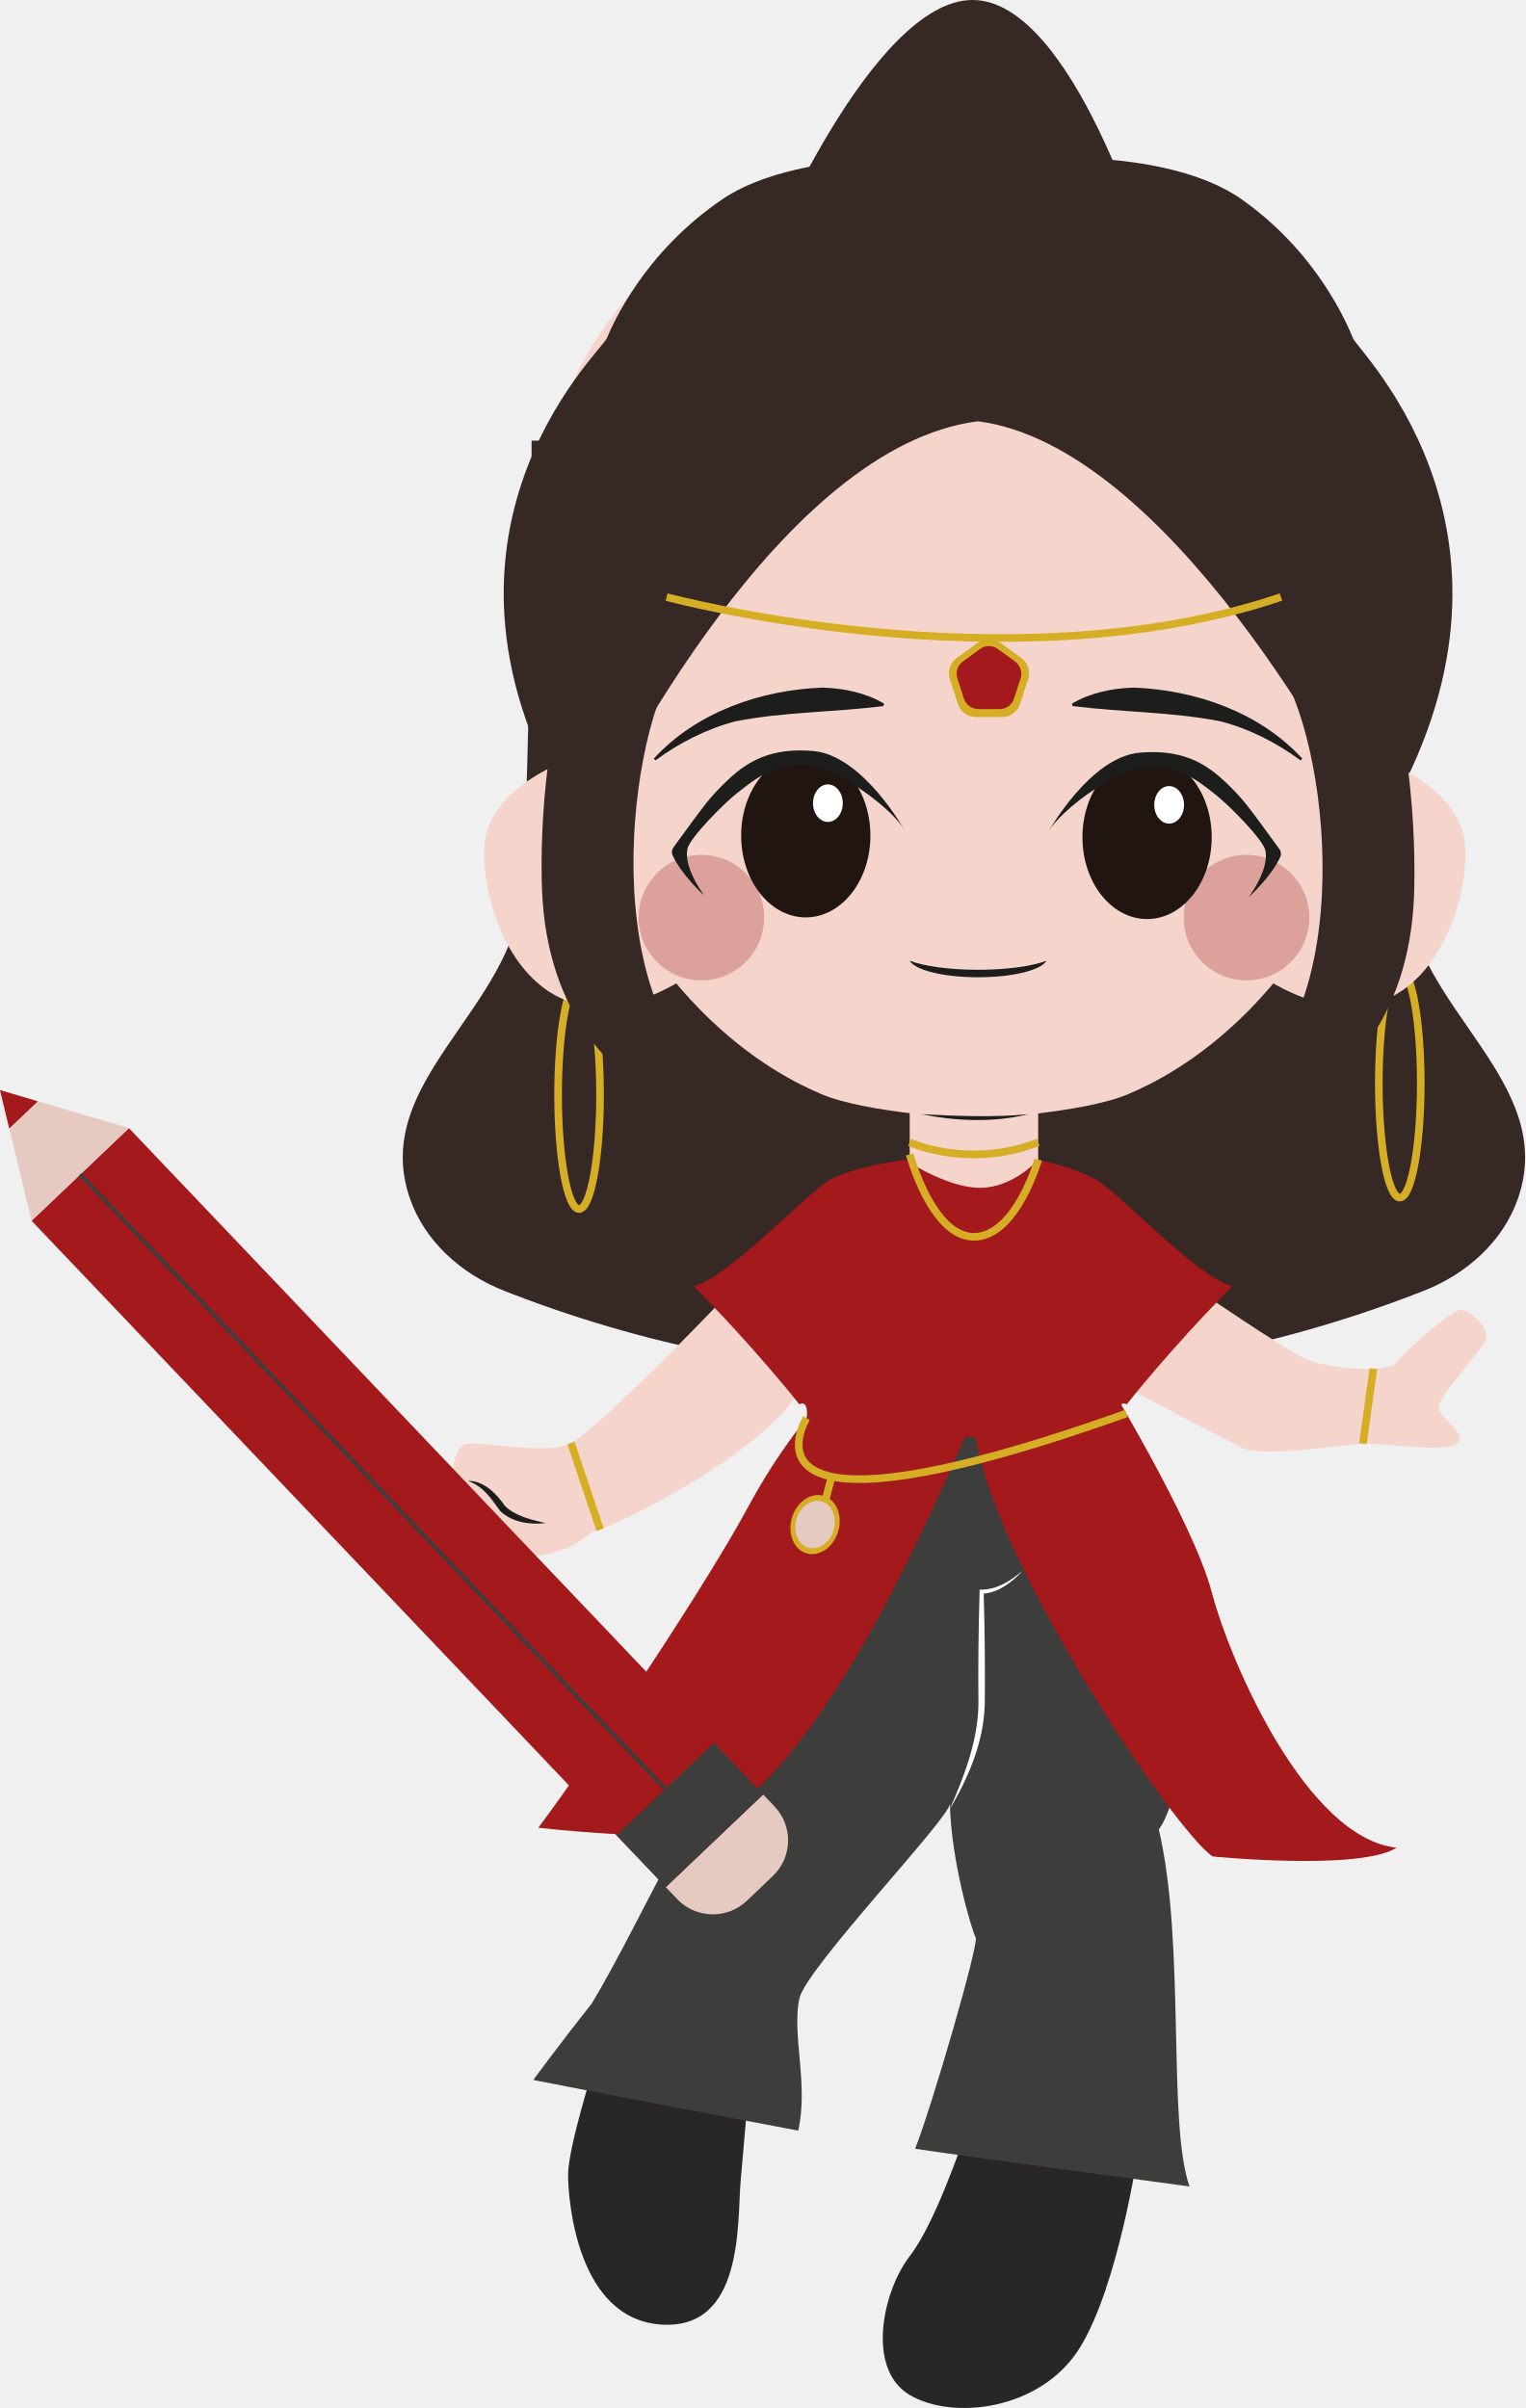
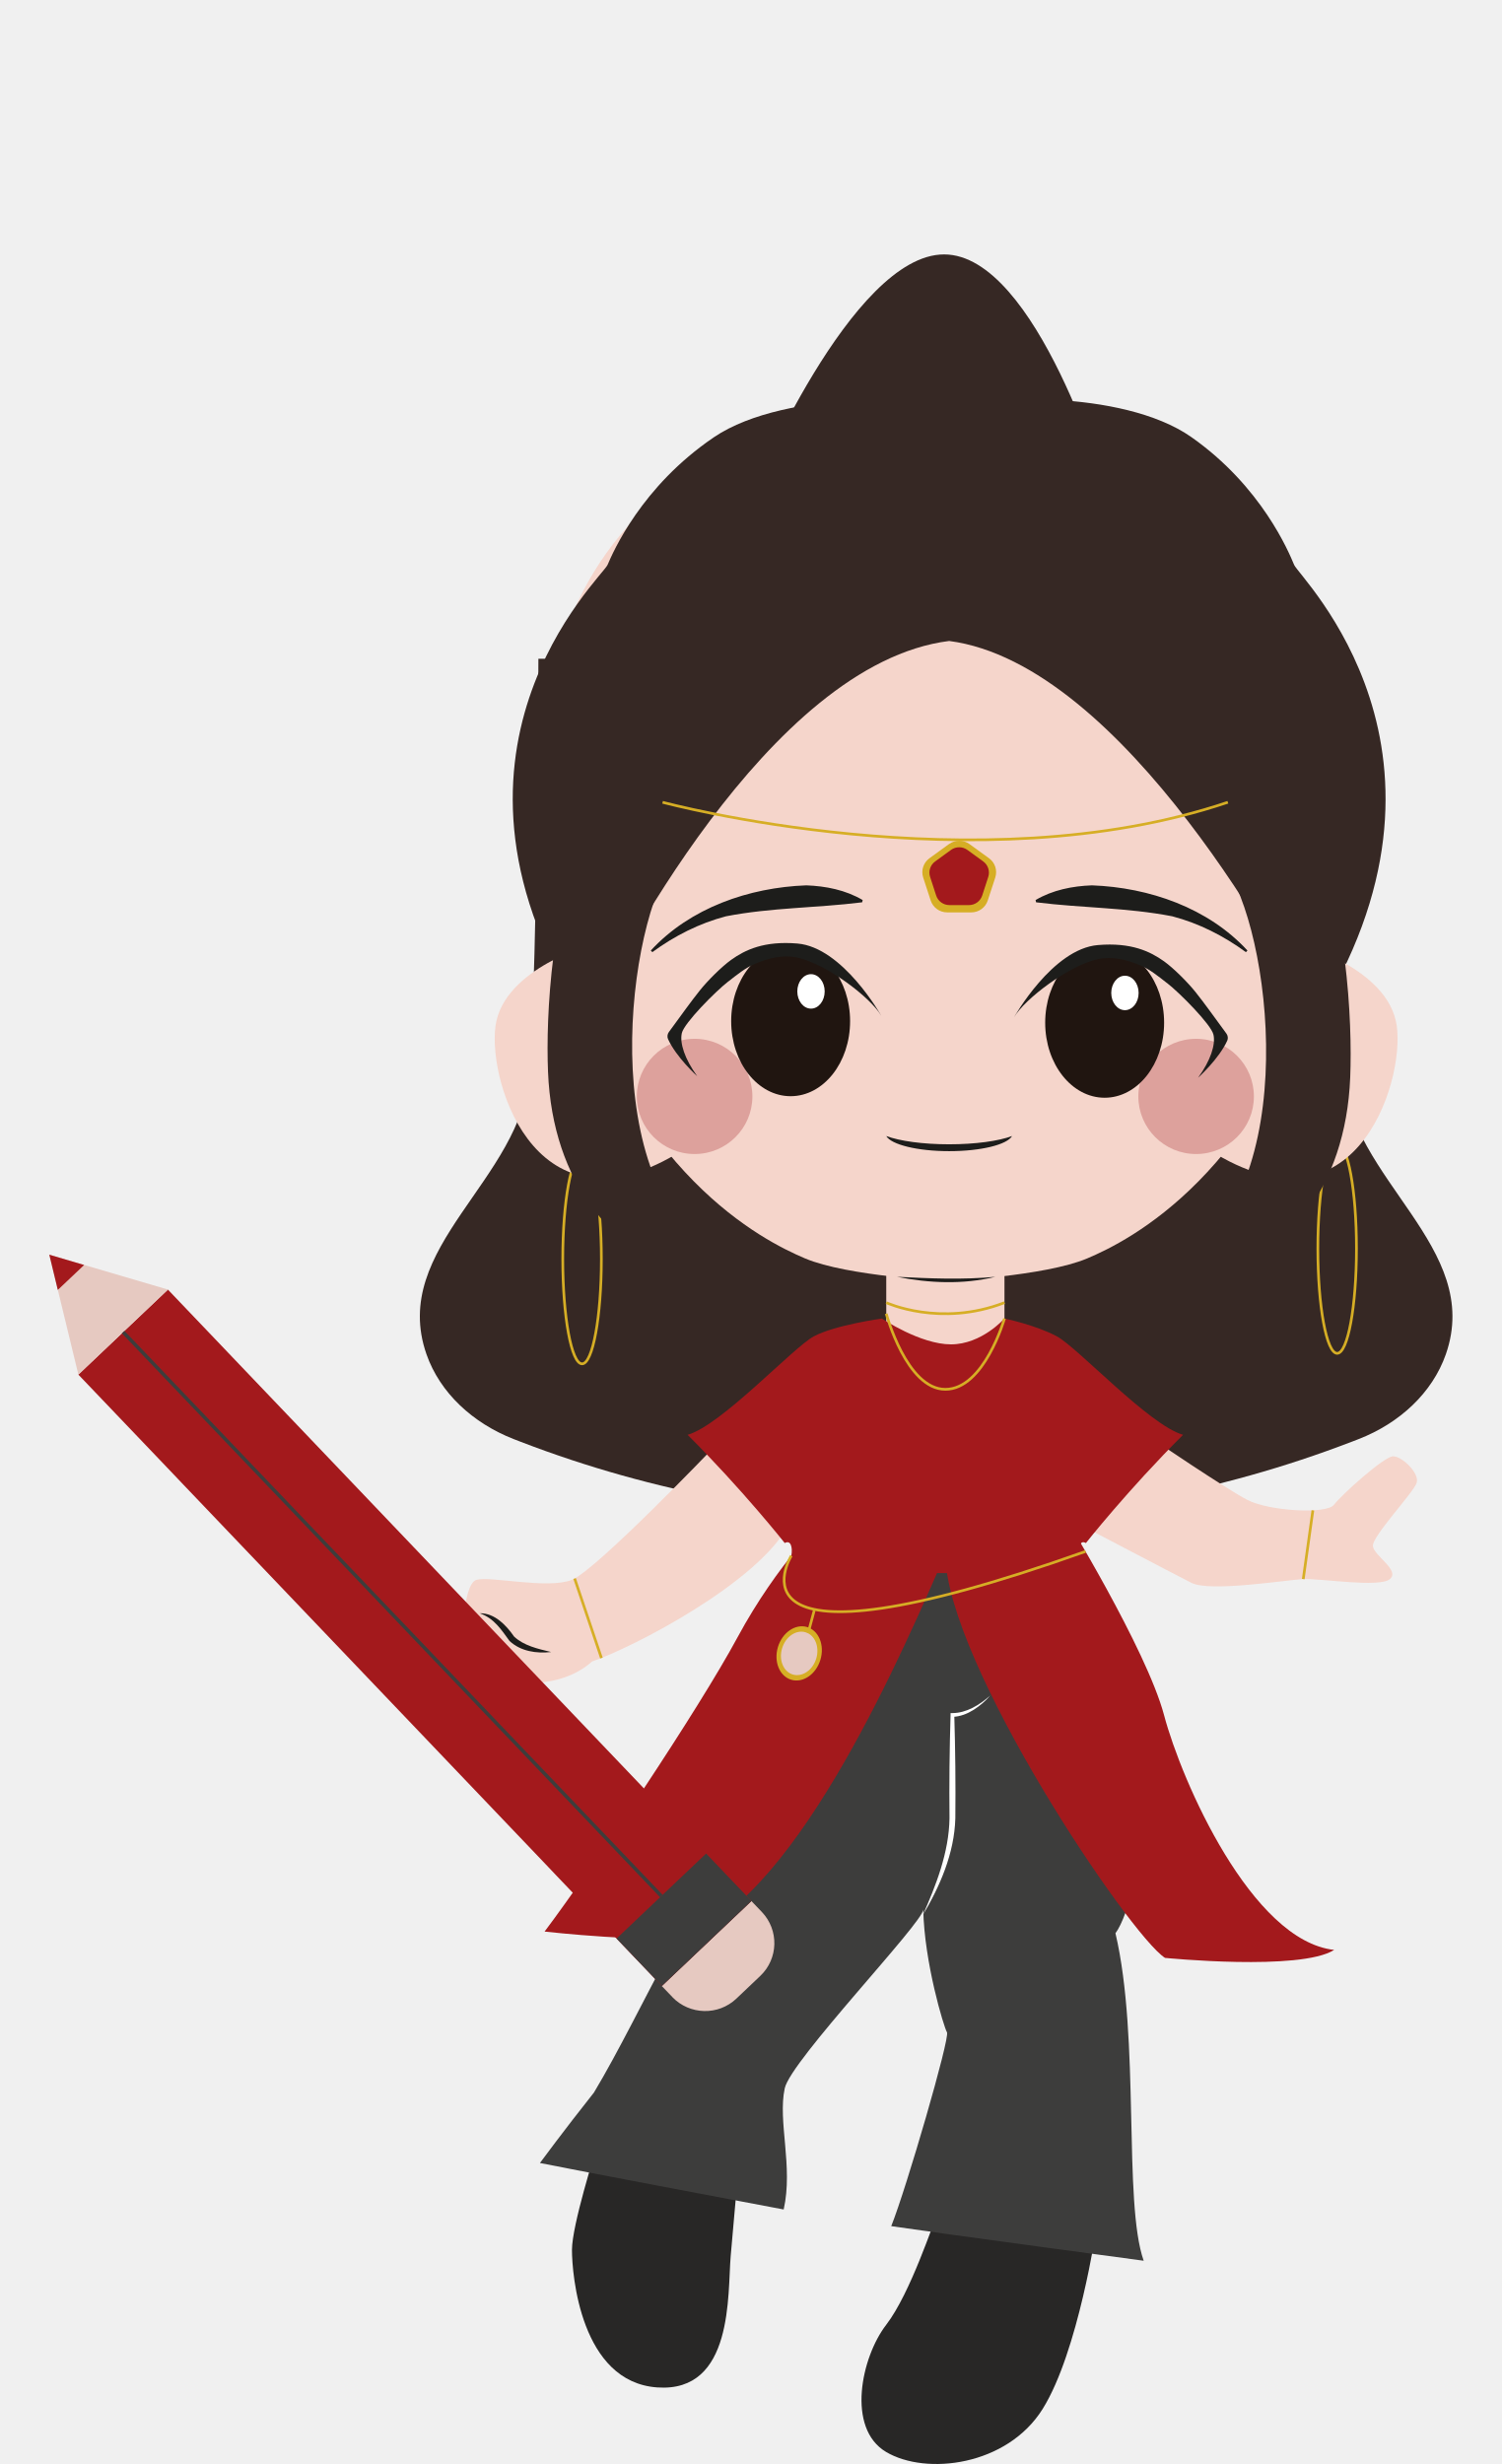
- <svg xmlns="http://www.w3.org/2000/svg" id="Calque_2" data-name="Calque 2" viewBox="0 0 199.87 315.64">
-   <defs>
-     <style>
-       .cls-1 {
-         fill: #201510;
-       }
- 
-       .cls-2 {
-         fill: #a3191c;
-       }
- 
-       .cls-3 {
-         fill: #1d1d1b;
-       }
- 
-       .cls-4 {
-         fill: #3d3d3c;
-       }
- 
-       .cls-5 {
-         fill: #fff;
-       }
- 
-       .cls-6 {
-         fill: #d6ae25;
-       }
- 
-       .cls-7 {
-         fill: #e6c9c1;
-       }
- 
-       .cls-8 {
-         fill: #362824;
-       }
- 
-       .cls-9 {
-         fill: #282726;
-       }
- 
-       .cls-10 {
-         fill: none;
-         stroke: #d6ae25;
-         stroke-miterlimit: 10;
-       }
- 
-       .cls-11 {
-         fill: #dda19c;
-       }
- 
-       .cls-12 {
-         fill: #f5d5cb;
-       }
-     </style>
-   </defs>
-   <g id="Calque_2-2" data-name="Calque 2">
-     <g id="charadesign">
-       <g>
-         <path class="cls-8" d="M185.48,169.63c.34-.13.69-.27,1.03-.4,5.83-2.27,10.5-6.61,12.42-12.11,5.34-15.33-13.68-24.88-14.68-40.33-1.19-18.35-1.26-59.03-1.26-59.03h-56.66s-56.66,0-56.66,0c0,0-.07,40.68-1.26,59.03-1,15.46-20.03,25-14.68,40.33,1.92,5.5,6.59,9.83,12.42,12.11.35.13.69.27,1.03.4,37.81,14.58,80.48,14.58,118.29,0Z" />
-         <path class="cls-8" d="M100.23,33.95S114.26,0,127.46,0s23.11,33.95,23.11,33.95h-50.34Z" />
+ <svg xmlns="http://www.w3.org/2000/svg" width="295" height="484" viewBox="0 0 295 484" fill="none">
+   <g clip-path="url(#clip0_1412_7854)">
+     <g clip-path="url(#clip1_1412_7854)">
+       <g clip-path="url(#clip2_1412_7854)">
+         <path d="M265.465 283.228C265.934 283.049 266.417 282.857 266.886 282.678C274.925 279.557 281.365 273.589 284.013 266.026C291.377 244.946 265.148 231.814 263.769 210.569C262.128 185.336 262.032 129.398 262.032 129.398H183.897H105.761C105.761 129.398 105.665 185.336 104.024 210.569C102.645 231.828 76.402 244.946 83.78 266.026C86.428 273.589 92.868 279.543 100.907 282.678C101.39 282.857 101.859 283.049 102.328 283.228C154.468 303.277 213.311 303.277 265.452 283.228H265.465Z" fill="#362824" />
+         <path d="M147.904 96.658C147.904 96.658 167.252 49.975 185.455 49.975C203.658 49.975 217.324 96.658 217.324 96.658H147.904Z" fill="#362824" />
+         <path d="M140.044 284.479C140.044 284.479 117.097 308.432 112.339 310.33C107.582 312.228 96.287 309.532 93.585 310.33C90.882 311.127 89.765 324.287 94.219 327.78C98.673 331.272 109.802 332.221 116.325 326.35C124.282 323.654 149.09 310.811 154.978 299.384C148.456 291.299 140.03 284.479 140.03 284.479H140.044Z" fill="#F5D5CB" />
+         <path d="M108.229 324.507C105.402 324.824 102.286 324.384 100.093 322.335C98.425 320.052 97.059 317.88 94.232 316.89C97.183 316.835 99.459 319.268 100.976 321.455C102.865 323.256 105.692 323.889 108.229 324.494V324.507Z" fill="#1D1D1B" />
+         <path d="M226.26 282.566C226.26 282.566 240.74 292.398 245.028 294.626C249.317 296.84 260.611 297.486 262.045 295.575C263.48 293.663 271.905 286.059 273.657 286.059C275.408 286.059 278.911 289.387 278.276 291.298C277.642 293.209 269.533 301.762 269.685 303.674C269.837 305.585 275.091 308.432 273.022 310.178C270.954 311.924 259.343 310.013 256.005 310.178C252.668 310.343 237.706 312.777 234.051 310.92C230.397 309.064 212.58 299.714 212.58 299.714L226.26 282.58V282.566Z" fill="#F5D5CB" />
+         <path d="M197.314 243.707H174.092V268.032H197.314V243.707Z" fill="#F5D5CB" />
+         <path d="M186.807 264.072C192.847 264.072 197.301 258.998 197.301 258.998C197.301 258.998 203.452 260.263 207.589 262.491C211.726 264.705 225.723 279.94 232.397 281.838C221.586 292.619 213.312 303.097 213.312 303.097C211.092 301.832 211.891 308.088 215.325 311.677C206.1 311.993 183.732 311.663 183.732 311.663C183.732 311.663 161.061 312.117 151.835 311.801C156.152 308.295 156.372 301.832 154.152 303.097C154.152 303.097 145.878 292.632 135.066 281.838C141.741 279.94 155.752 264.705 159.875 262.491C164.012 260.277 173.238 258.998 173.238 258.998C173.238 258.998 180.767 264.072 186.807 264.072Z" fill="#A3191C" />
+         <path d="M117.015 422.426C117.015 422.426 112.354 437.125 112.354 441.938C112.354 446.751 114.05 467.9 129.109 468.958C144.167 470.017 142.899 450.56 143.533 443.162C144.167 435.764 144.829 428.476 144.829 428.476L117.015 422.426Z" fill="#282726" />
+         <path d="M184.035 435.324C183.401 436.177 178.946 450.34 174.065 456.679C169.183 463.018 166.218 476.975 174.065 481.637C181.911 486.285 197.825 484.387 204.817 473.18C211.822 461.973 215.421 437.442 215.421 437.442L184.035 435.324Z" fill="#282726" />
+         <path d="M154.151 308.996C154.151 308.996 142.76 320.739 141.478 333.637C140.209 346.536 144.663 366.419 144.663 366.419C138.085 366.846 126.239 395.158 116.669 411.04C110.532 418.782 106.064 424.874 106.064 424.874C112.215 426.139 153.944 434.004 153.944 434.004C155.847 425.547 152.744 416.706 154.151 410.202C155.323 404.743 181.359 377.626 181.359 375.096C181.566 385.464 185.385 398.142 186.02 399.201C186.654 400.26 178.035 429.879 175.07 437.277C185.041 438.762 224.66 444.07 224.66 444.07C220.606 432.547 223.998 400.466 219.116 379.744C224.425 372.552 231.114 332.139 213.448 308.996H154.151Z" fill="#3D3D3C" />
+         <path d="M181.166 376.417C183.883 370.339 186.407 363.862 186.517 357.179C186.448 350.414 186.517 343.649 186.724 336.883V336.498H187.082C189.799 336.498 192.405 334.931 194.501 333.061C193.577 334.147 192.474 335.082 191.247 335.866C190.02 336.636 188.599 337.2 187.082 337.241L187.455 336.87C187.661 343.635 187.73 350.414 187.661 357.179C187.468 364.082 184.628 370.573 181.139 376.403L181.166 376.417Z" fill="white" />
+         <path d="M186.02 251.641C186.02 251.641 205.271 250.692 213.545 247.199C221.82 243.707 247.911 230.698 260.942 185.651C273.988 140.604 262.845 80.334 185.855 80.334C108.864 80.334 97.736 140.604 110.767 185.651C123.799 230.698 149.904 243.707 158.164 247.199C166.424 250.692 185.689 251.641 185.689 251.641" fill="#F5D5CB" />
+         <path d="M262.665 265.832C264.76 265.832 266.458 256.61 266.458 245.233C266.458 233.857 264.76 224.635 262.665 224.635C260.571 224.635 258.873 233.857 258.873 245.233C258.873 256.61 260.571 265.832 262.665 265.832Z" stroke="#D6AE25" stroke-width="0.528" stroke-miterlimit="10" />
+         <path d="M114.339 267.895C116.434 267.895 118.131 258.672 118.131 247.296C118.131 235.92 116.434 226.697 114.339 226.697C112.245 226.697 110.547 235.92 110.547 247.296C110.547 258.672 112.245 267.895 114.339 267.895Z" stroke="#D6AE25" stroke-width="0.528" stroke-miterlimit="10" />
+         <path d="M188.572 80.335C185.58 77.86 154.538 76.196 140.251 85.877C125.965 95.557 120.407 108.483 119.346 110.958C118.284 113.433 80.706 148.085 115.374 200.874C120.407 190.699 150.801 130.374 186.448 125.905C220.814 130.374 253.207 190.699 258.047 200.874C291.474 148.072 255.234 113.433 254.213 110.958C253.193 108.483 247.829 95.557 234.052 85.877C220.276 76.196 191.441 77.86 188.558 80.335H188.572Z" fill="#362824" />
+         <path d="M116.739 185.336C116.739 185.336 98.922 190.094 97.336 201.521C95.75 212.947 105.927 244.987 135.507 224.993C127.55 205.646 116.739 185.336 116.739 185.336Z" fill="#F5D5CB" />
+         <path d="M254.972 185.336C254.972 185.336 272.788 190.094 274.374 201.521C275.96 212.947 265.783 244.987 236.203 224.993C244.16 205.646 254.972 185.336 254.972 185.336Z" fill="#F5D5CB" />
+         <path d="M208.705 121.615C208.705 121.615 236.713 155.566 244.422 178.2C252.144 200.82 252.737 250.749 217.614 252.357C233.417 253.444 240.409 246.596 244.422 242.649C244.753 245.014 241.746 248.768 238.768 250.707C252.144 247.118 264.349 233.725 265.231 211.614C266.114 189.503 261.039 122.413 208.691 121.615H208.705Z" fill="#362824" />
+         <path d="M164.176 122.688C164.176 122.688 136.168 154.479 128.46 177.099C120.737 199.719 120.144 249.648 155.268 251.257C139.464 252.343 132.473 245.495 128.46 241.549C128.129 243.914 131.135 247.668 134.114 249.607C120.737 246.018 108.533 232.625 107.65 210.514C106.754 188.402 111.843 123.471 164.19 122.688H164.176Z" fill="#362824" />
+         <path d="M136.445 226.685C142.713 226.685 147.794 221.618 147.794 215.368C147.794 209.118 142.713 204.051 136.445 204.051C130.177 204.051 125.096 209.118 125.096 215.368C125.096 221.618 130.177 226.685 136.445 226.685Z" fill="#DDA19C" />
+         <path d="M234.961 226.685C241.229 226.685 246.31 221.618 246.31 215.368C246.31 209.118 241.229 204.051 234.961 204.051C228.693 204.051 223.611 209.118 223.611 215.368C223.611 221.618 228.693 226.685 234.961 226.685Z" fill="#DDA19C" />
+         <path d="M186.448 224.773C181.249 224.773 176.712 224.127 174.092 223.15C175.057 224.828 180.201 226.121 186.448 226.121C192.695 226.121 197.838 224.842 198.804 223.15C196.184 224.127 191.647 224.773 186.448 224.773Z" fill="#1D1D1B" />
+         <path d="M155.309 215.325C161.76 215.325 166.989 208.726 166.989 200.585C166.989 192.443 161.76 185.844 155.309 185.844C148.858 185.844 143.629 192.443 143.629 200.585C143.629 208.726 148.858 215.325 155.309 215.325Z" fill="#201510" />
+         <path d="M159.308 198.123C160.793 198.123 161.997 196.608 161.997 194.74C161.997 192.872 160.793 191.357 159.308 191.357C157.823 191.357 156.619 192.872 156.619 194.74C156.619 196.608 157.823 198.123 159.308 198.123Z" fill="white" />
+         <path d="M143.078 192.788C144.747 191.481 146.401 190.134 148.263 189.336C150.869 188.222 153.821 187.48 156.634 188.099C162.302 189.336 170.948 195.84 173.113 199.525C173.113 199.525 165.57 186.077 156.634 185.335C150.097 184.785 146.36 186.586 143.63 188.539C141.754 189.886 138.982 192.65 137.452 194.575C135.659 196.817 134.004 199.168 131.384 202.729C131.108 203.101 131.025 203.664 131.218 204.091C132.846 207.693 136.955 211.392 136.955 211.392C134.501 208.01 133.494 204.902 133.935 202.936C134.376 200.969 140.541 194.74 143.078 192.774V192.788Z" fill="#1D1D1B" />
+         <path d="M216.993 215.628C223.444 215.628 228.673 209.028 228.673 200.887C228.673 192.746 223.444 186.146 216.993 186.146C210.542 186.146 205.312 192.746 205.312 200.887C205.312 209.028 210.542 215.628 216.993 215.628Z" fill="#201510" />
+         <path d="M220.978 198.426C222.463 198.426 223.667 196.911 223.667 195.043C223.667 193.175 222.463 191.66 220.978 191.66C219.493 191.66 218.289 193.175 218.289 195.043C218.289 196.911 219.493 198.426 220.978 198.426Z" fill="white" />
+         <path d="M229.224 193.09C227.556 191.784 225.901 190.436 224.039 189.639C221.433 188.525 218.482 187.783 215.669 188.401C210.001 189.639 201.355 196.143 199.189 199.828C199.189 199.828 206.733 186.38 215.669 185.637C222.205 185.087 225.942 186.889 228.673 188.841C230.548 190.189 233.32 192.953 234.851 194.878C236.644 197.119 238.298 199.471 240.918 203.032C241.194 203.403 241.277 203.967 241.084 204.393C239.457 207.996 235.347 211.695 235.347 211.695C237.802 208.312 238.809 205.205 238.367 203.238C237.926 201.272 231.762 195.043 229.224 193.077V193.09Z" fill="#1D1D1B" />
+         <path d="M169.376 177.236C160.261 178.377 151.545 178.253 142.609 179.986C137.396 181.347 132.515 183.822 128.143 187.026L127.84 186.71C135.562 178.322 147.146 174.321 158.385 173.908C162.205 174.046 166.108 174.816 169.459 176.796L169.362 177.222L169.376 177.236Z" fill="#1D1D1B" />
+         <path d="M203.507 177.236C212.622 178.377 221.337 178.253 230.273 179.986C235.486 181.347 240.368 183.822 244.739 187.026L245.043 186.71C237.32 178.322 225.736 174.321 214.497 173.908C210.677 174.046 206.775 174.816 203.424 176.796L203.52 177.222L203.507 177.236Z" fill="#1D1D1B" />
+         <path d="M176.201 250.803C182.655 251.133 189.081 251.408 195.521 250.803C189.219 252.343 182.531 252.068 176.201 250.803Z" fill="#1D1D1B" />
+         <path d="M208.705 297.09C208.705 297.09 225.225 323.945 228.673 336.94C232.12 349.934 245.883 381.258 262.086 383.018C255.398 387.226 228.852 384.586 228.852 384.586C221.943 380.199 186.034 326.915 185.675 305.34C177.925 322.941 157.309 371.674 135.258 380.117C128.804 381.877 106.975 379.416 106.975 379.416C116.476 366.779 137.285 335.702 144.829 321.704C152.896 306.743 161.997 298.259 161.997 298.259L208.705 297.076V297.09Z" fill="#A3191C" />
+         <path d="M132.059 392.258L130.004 390.113L147.6 373.42L149.655 375.565C153.047 379.126 152.909 384.737 149.352 388.119L144.649 392.588C141.091 395.957 135.465 395.82 132.059 392.272V392.258Z" fill="#E6C9C1" />
+         <path d="M147.601 373.406L130.005 390.099L121.11 380.79L109.306 368.428L106.616 365.595L36.038 291.644L32.977 288.426L15.395 270.014L23.944 261.901L24.441 261.42L32.991 253.32L56.351 277.797L58.309 279.845L103.624 327.341L106.106 329.939L138.706 364.096L147.601 373.406Z" fill="#A3191C" />
+         <path d="M9.686 246.459L15.395 270.014L32.991 253.307L9.686 246.459Z" fill="#E6C9C1" />
+         <path d="M9.686 246.459L11.354 253.376L16.526 248.48L9.686 246.459Z" fill="#A3191C" />
+         <path d="M138.709 364.09L121.117 380.783L130.006 390.097L147.598 373.404L138.709 364.09Z" fill="#3D3D3C" />
+         <path d="M24.439 261.421L23.939 261.895L129.661 372.673L130.161 372.199L24.439 261.421Z" fill="#3D3D3C" />
+         <path d="M130.156 157.588C130.156 157.588 191.881 174.213 241.195 157.588" stroke="#D6AE25" stroke-width="0.528" stroke-miterlimit="10" />
+         <path d="M186.42 165.796L182.572 168.588C181.386 169.454 180.89 170.98 181.345 172.369L182.82 176.879C183.275 178.282 184.585 179.217 186.047 179.217H190.805C192.28 179.217 193.577 178.268 194.032 176.879L195.507 172.369C195.962 170.966 195.466 169.44 194.28 168.588L190.432 165.796C189.247 164.93 187.633 164.93 186.433 165.796H186.42Z" fill="#D6AE25" />
+         <path d="M186.806 166.952L183.703 169.207C182.738 169.908 182.338 171.132 182.71 172.26L183.896 175.903C184.268 177.031 185.316 177.787 186.502 177.787H190.336C191.522 177.787 192.57 177.031 192.942 175.903L194.128 172.26C194.501 171.132 194.087 169.894 193.135 169.207L190.033 166.952C189.067 166.25 187.771 166.25 186.806 166.952Z" fill="#A3191C" />
+         <path d="M256.006 310.179L257.895 296.676" stroke="#D6AE25" stroke-width="0.528" stroke-miterlimit="10" />
+         <path d="M112.877 310.07L118.145 325.691" stroke="#D6AE25" stroke-width="0.528" stroke-miterlimit="10" />
+         <path d="M174.092 255.879C174.092 255.879 184.696 260.774 197.314 255.879" stroke="#D6AE25" stroke-width="0.528" stroke-miterlimit="10" />
+         <path d="M155.446 305.587C155.446 305.587 139.684 330.888 213.241 304.748" stroke="#D6AE25" stroke-width="0.528" stroke-miterlimit="10" />
+         <path d="M174.092 258.051C174.092 258.051 178.077 272.902 185.703 272.902C193.329 272.902 197.314 259 197.314 259" stroke="#D6AE25" stroke-width="0.528" stroke-miterlimit="10" />
+         <path d="M161.159 326.025C162.021 323.167 160.852 320.29 158.547 319.599C156.242 318.908 153.675 320.664 152.813 323.522C151.951 326.38 153.12 329.258 155.425 329.949C157.73 330.64 160.297 328.883 161.159 326.025Z" fill="#D6AE25" />
+         <path d="M160.341 325.78C161.032 323.489 160.09 321.182 158.237 320.626C156.385 320.071 154.323 321.477 153.632 323.768C152.941 326.059 153.883 328.366 155.735 328.922C157.588 329.478 159.65 328.071 160.341 325.78Z" fill="#E6C9C1" />
+         <path d="M158.756 320.74L159.942 316.34" stroke="#D6AE25" stroke-width="0.528" stroke-miterlimit="10" />
      </g>
-       <g>
-         <g>
-           <path class="cls-12" d="M94.53,170.54s-16.64,17.42-20.09,18.8-11.64-.58-13.6,0-2.77,10.15.46,12.69c3.23,2.54,11.3,3.23,16.03-1.04,5.77-1.96,23.76-11.3,28.03-19.61-4.73-5.88-10.84-10.84-10.84-10.84Z" />
-           <path class="cls-3" d="M71.46,199.65c-2.05.23-4.31-.09-5.9-1.58-1.21-1.66-2.2-3.24-4.25-3.96,2.14-.04,3.79,1.73,4.89,3.32,1.37,1.31,3.42,1.77,5.26,2.21h0Z" />
-         </g>
-         <path class="cls-12" d="M157.05,169.15s10.5,7.15,13.61,8.77c3.11,1.61,11.3,2.08,12.34.69s7.15-6.92,8.42-6.92,3.81,2.42,3.35,3.81-6.34,7.61-6.23,9,3.92,3.46,2.42,4.73-9.92-.12-12.34,0-13.27,1.89-15.92.54-15.57-8.15-15.57-8.15l9.92-12.46Z" />
-         <rect class="cls-12" x="119.22" y="140.89" width="16.84" height="17.69" />
-         <path class="cls-2" d="M128.44,155.7c4.38,0,7.61-3.69,7.61-3.69,0,0,4.46.92,7.46,2.54,3,1.61,13.15,12.69,17.99,14.07-7.84,7.84-13.84,15.46-13.84,15.46-1.61-.92-1.03,3.63,1.46,6.24-6.69.23-22.91-.01-22.91-.01,0,0-16.44.33-23.13.1,3.13-2.55,3.29-7.25,1.68-6.33,0,0-6-7.61-13.84-15.46,4.84-1.38,15-12.46,17.99-14.07,3-1.61,9.69-2.54,9.69-2.54,0,0,5.46,3.69,9.84,3.69Z" />
-         <path class="cls-9" d="M77.83,270.86s-3.38,10.69-3.38,14.19,1.23,18.88,12.15,19.65,10-13.38,10.46-18.76.94-10.68.94-10.68l-20.17-4.4Z" />
-         <path class="cls-9" d="M126.43,280.24c-.46.62-3.69,10.92-7.23,15.53-3.54,4.61-5.69,14.76,0,18.15,5.69,3.38,17.23,2,22.3-6.15,5.08-8.15,7.69-25.99,7.69-25.99l-22.76-1.54Z" />
-         <g>
-           <path class="cls-4" d="M104.76,188.37s-8.26,8.54-9.19,17.92c-.92,9.38,2.31,23.84,2.31,23.84-4.77.31-13.36,20.9-20.3,32.45-4.45,5.63-7.69,10.06-7.69,10.06,4.46.92,34.72,6.64,34.72,6.64,1.38-6.15-.87-12.58.15-17.31.85-3.97,19.73-23.69,19.73-25.53.15,7.54,2.92,16.76,3.38,17.53s-5.79,22.31-7.94,27.69c7.23,1.08,35.96,4.94,35.96,4.94-2.94-8.38-.48-31.71-4.02-46.78,3.85-5.23,8.7-34.62-4.11-51.45h-43Z" />
-           <path class="cls-5" d="M124.35,237.4c1.97-4.42,3.8-9.13,3.88-13.99-.05-4.92,0-9.84.15-14.76,0,0,0-.28,0-.28,0,0,.26,0,.26,0,1.97,0,3.86-1.14,5.38-2.5-.67.79-1.47,1.47-2.36,2.04-.89.56-1.92.97-3.02,1l.27-.27c.15,4.92.2,9.85.15,14.77-.14,5.02-2.2,9.74-4.73,13.98h0Z" />
-         </g>
-         <path class="cls-12" d="M127.87,146.66s13.96-.69,19.96-3.23c6-2.54,24.92-12,34.37-44.76,9.46-32.76,1.38-76.59-54.45-76.59-55.83,0-63.9,43.83-54.45,76.59s28.38,42.22,34.37,44.76,19.96,3.23,19.96,3.23" />
-         <ellipse class="cls-10" cx="183.45" cy="142" rx="2.75" ry="14.98" />
-         <ellipse class="cls-10" cx="75.89" cy="143.5" rx="2.75" ry="14.98" />
-         <path class="cls-8" d="M129.72,22.08c-2.17-1.8-24.68-3.01-35.04,4.03-10.36,7.04-14.39,16.44-15.16,18.24-.77,1.8-28.02,27-2.88,65.39,3.65-7.4,25.69-51.27,51.54-54.52,24.92,3.25,48.41,47.12,51.92,54.52,24.24-38.4-2.04-63.59-2.78-65.39s-4.63-11.2-14.62-18.24c-9.99-7.04-30.9-5.83-32.99-4.03Z" />
-         <path class="cls-12" d="M77.63,98.44s-12.92,3.46-14.07,11.77c-1.15,8.31,6.23,31.61,27.68,17.07-5.77-14.07-13.61-28.84-13.61-28.84Z" />
-         <path class="cls-12" d="M177.87,98.44s12.92,3.46,14.07,11.77c1.15,8.31-6.23,31.61-27.68,17.07,5.77-14.07,13.61-28.84,13.61-28.84Z" />
-         <path class="cls-8" d="M144.32,52.1s20.31,24.69,25.9,41.15c5.6,16.45,6.03,52.76-19.44,53.93,11.46.79,16.53-4.19,19.44-7.06.24,1.72-1.94,4.45-4.1,5.86,9.7-2.61,18.55-12.35,19.19-28.43s-3.04-64.87-41-65.45Z" />
-         <path class="cls-8" d="M112.03,52.88s-20.31,23.12-25.9,39.57c-5.6,16.45-6.03,52.76,19.44,53.93-11.46.79-16.53-4.19-19.44-7.06-.24,1.72,1.94,4.45,4.1,5.86-9.7-2.61-18.55-12.35-19.19-28.43-.65-16.08,3.04-63.3,41-63.87Z" />
-         <circle class="cls-11" cx="91.92" cy="120.28" r="8.23" />
-         <circle class="cls-11" cx="163.36" cy="120.28" r="8.23" />
-         <path class="cls-3" d="M128.18,127.12c-3.77,0-7.06-.47-8.96-1.18.7,1.22,4.43,2.16,8.96,2.16s8.26-.93,8.96-2.16c-1.9.71-5.19,1.18-8.96,1.18Z" />
-         <g>
-           <ellipse class="cls-1" cx="105.6" cy="109.53" rx="8.47" ry="10.72" />
-           <ellipse class="cls-5" cx="108.5" cy="105.28" rx="1.95" ry="2.46" />
-           <path class="cls-3" d="M96.73,103.86c1.21-.95,2.41-1.93,3.76-2.51,1.89-.81,4.03-1.35,6.07-.9,4.11.9,10.38,5.63,11.95,8.31,0,0-5.47-9.78-11.95-10.32-4.74-.4-7.45.91-9.43,2.33-1.36.98-3.37,2.99-4.48,4.39-1.3,1.63-2.5,3.34-4.4,5.93-.2.27-.26.68-.12.99,1.18,2.62,4.16,5.31,4.16,5.31-1.78-2.46-2.51-4.72-2.19-6.15s4.79-5.96,6.63-7.39Z" />
-         </g>
-         <g>
-           <ellipse class="cls-1" cx="150.33" cy="109.75" rx="8.47" ry="10.72" />
-           <ellipse class="cls-5" cx="153.22" cy="105.5" rx="1.95" ry="2.46" />
-           <path class="cls-3" d="M159.2,104.08c-1.21-.95-2.41-1.93-3.76-2.51-1.89-.81-4.03-1.35-6.07-.9-4.11.9-10.38,5.63-11.95,8.31,0,0,5.47-9.78,11.95-10.32,4.74-.4,7.45.91,9.43,2.33,1.36.98,3.37,2.99,4.48,4.39,1.3,1.63,2.5,3.34,4.4,5.93.2.27.26.68.12.99-1.18,2.62-4.16,5.31-4.16,5.31,1.78-2.46,2.51-4.72,2.19-6.15s-4.79-5.96-6.63-7.39Z" />
-         </g>
-         <path class="cls-3" d="M115.8,92.55c-6.61.83-12.93.74-19.41,2-3.78.99-7.32,2.79-10.49,5.12,0,0-.22-.23-.22-.23,5.6-6.1,14-9.01,22.15-9.31,2.77.1,5.6.66,8.03,2.1l-.07.31h0Z" />
-         <path class="cls-3" d="M140.55,92.55c6.61.83,12.93.74,19.41,2,3.78.99,7.32,2.79,10.49,5.12,0,0,.22-.23.22-.23-5.6-6.1-14-9.01-22.15-9.31-2.77.1-5.6.66-8.03,2.1l.07.31h0Z" />
-         <path class="cls-3" d="M120.75,146.05c4.68.24,9.34.44,14.01,0-4.57,1.12-9.42.92-14.01,0h0Z" />
-       </g>
-       <path class="cls-2" d="M144.32,179.71s11.98,19.53,14.48,28.98,12.48,32.23,24.23,33.51c-4.85,3.06-24.1,1.14-24.1,1.14-5.01-3.19-31.05-41.94-31.31-57.63-5.62,12.8-20.57,48.24-36.56,54.38-4.68,1.28-20.51-.51-20.51-.51,6.89-9.19,21.98-31.79,27.45-41.97,5.85-10.88,12.45-17.05,12.45-17.05l33.87-.86Z" />
-       <g>
-         <path class="cls-7" d="M88.74,248.92l-1.49-1.56,12.76-12.14,1.49,1.56c2.46,2.59,2.36,6.67-.22,9.13l-3.41,3.25c-2.58,2.45-6.66,2.35-9.13-.23Z" />
-         <polygon class="cls-2" points="100.01 235.21 87.25 247.35 80.8 240.58 72.24 231.59 70.29 229.53 19.11 175.75 16.89 173.41 4.14 160.02 10.34 154.12 10.7 153.77 16.9 147.88 33.84 165.68 35.26 167.17 68.12 201.71 69.92 203.6 93.56 228.44 100.01 235.21" />
-         <polygon class="cls-7" points="0 142.89 4.14 160.02 16.9 147.87 0 142.89" />
-         <polygon class="cls-2" points="0 142.89 1.21 147.92 4.96 144.36 0 142.89" />
-         <rect class="cls-4" x="81.6" y="233.22" width="17.61" height="9.35" transform="translate(-139.08 127.88) rotate(-43.58)" />
-         <rect class="cls-4" x="48.6" y="138.62" width=".5" height="111.21" transform="translate(-120.43 87.2) rotate(-43.58)" />
-       </g>
-       <path class="cls-10" d="M87.36,78.26s44.76,12.09,80.52,0" />
-       <path class="cls-6" d="M128.16,84.23l-2.79,2.03c-.86.63-1.22,1.74-.89,2.75l1.07,3.28c.33,1.02,1.28,1.7,2.34,1.7h3.45c1.07,0,2.01-.69,2.34-1.7l1.07-3.28c.33-1.02-.03-2.13-.89-2.75l-2.79-2.03c-.86-.63-2.03-.63-2.9,0Z" />
-       <path class="cls-2" d="M128.44,85.07l-2.25,1.64c-.7.51-.99,1.4-.72,2.22l.86,2.65c.27.82,1.03,1.37,1.89,1.37h2.78c.86,0,1.62-.55,1.89-1.37l.86-2.65c.27-.82-.03-1.72-.72-2.22l-2.25-1.64c-.7-.51-1.64-.51-2.34,0Z" />
-       <line class="cls-10" x1="178.62" y1="189.23" x2="179.99" y2="179.41" />
-       <line class="cls-10" x1="74.83" y1="189.15" x2="78.65" y2="200.51" />
-       <path class="cls-10" d="M119.22,149.74s7.69,3.56,16.84,0" />
-       <path class="cls-10" d="M105.7,185.89s-11.43,18.4,41.91-.61" />
-       <path class="cls-10" d="M119.22,151.32s2.89,10.8,8.42,10.8,8.42-10.11,8.42-10.11" />
-       <ellipse class="cls-6" cx="106.81" cy="199.83" rx="3.93" ry="3.16" transform="translate(-115.31 244.57) rotate(-73.26)" />
-       <ellipse class="cls-7" cx="106.81" cy="199.83" rx="3.15" ry="2.54" transform="translate(-115.31 244.57) rotate(-73.26)" />
-       <line class="cls-10" x1="108.1" y1="196.91" x2="108.96" y2="193.71" />
    </g>
  </g>
+   <defs>
+     <clipPath id="clip0_1412_7854">
+       <rect width="295" height="484" fill="white" />
+     </clipPath>
+     <clipPath id="clip1_1412_7854">
+       <rect width="295" height="484" fill="white" />
+     </clipPath>
+     <clipPath id="clip2_1412_7854">
+       <rect width="295" height="484" fill="white" />
+     </clipPath>
+   </defs>
</svg>
